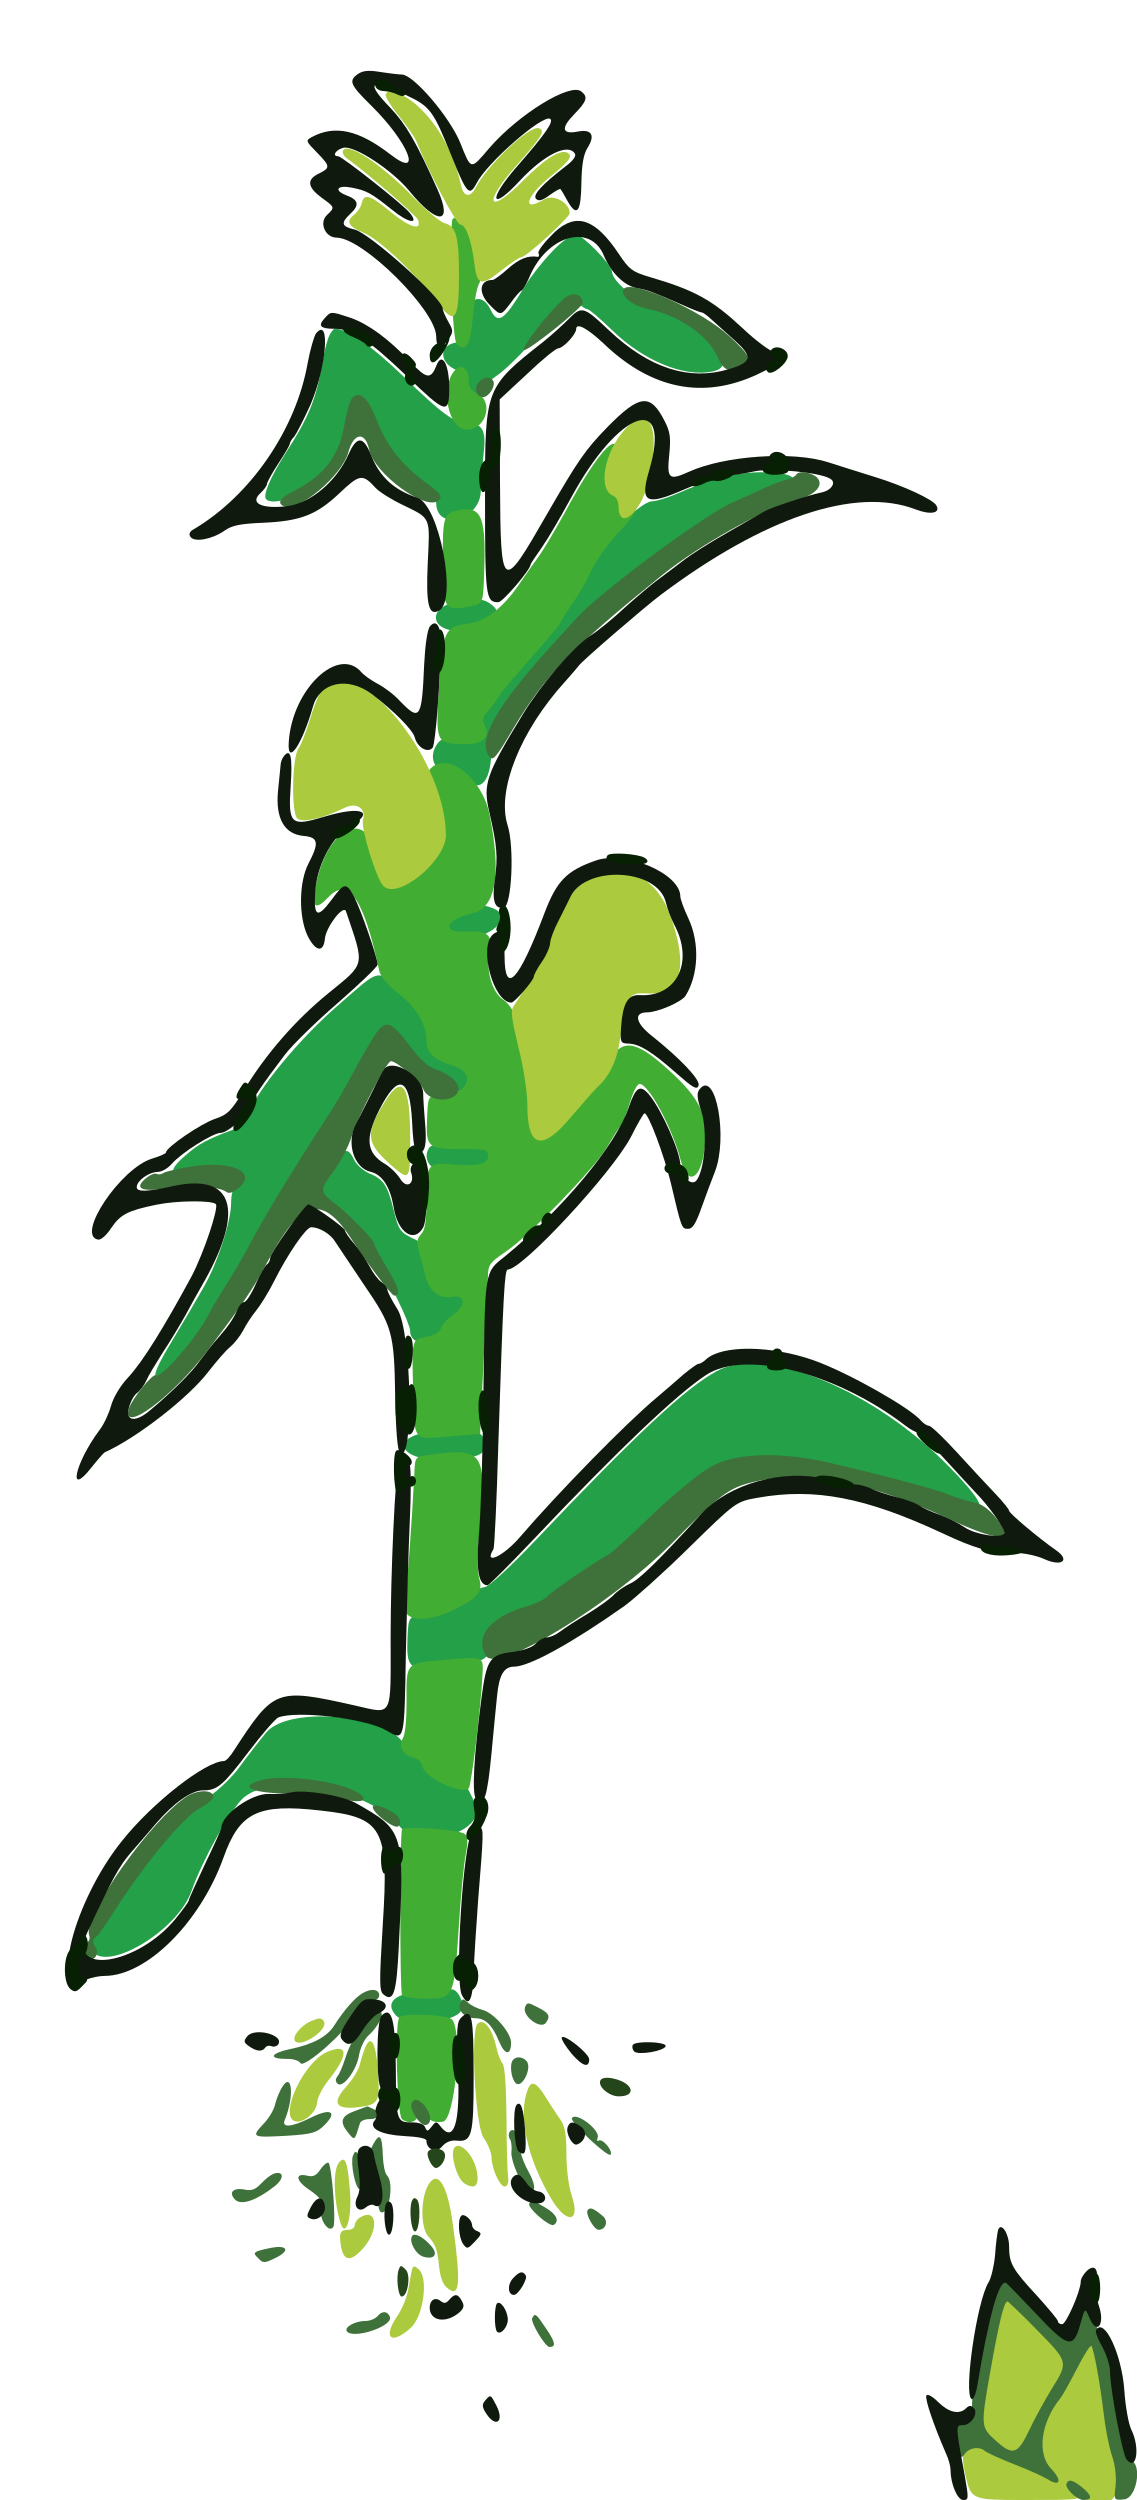
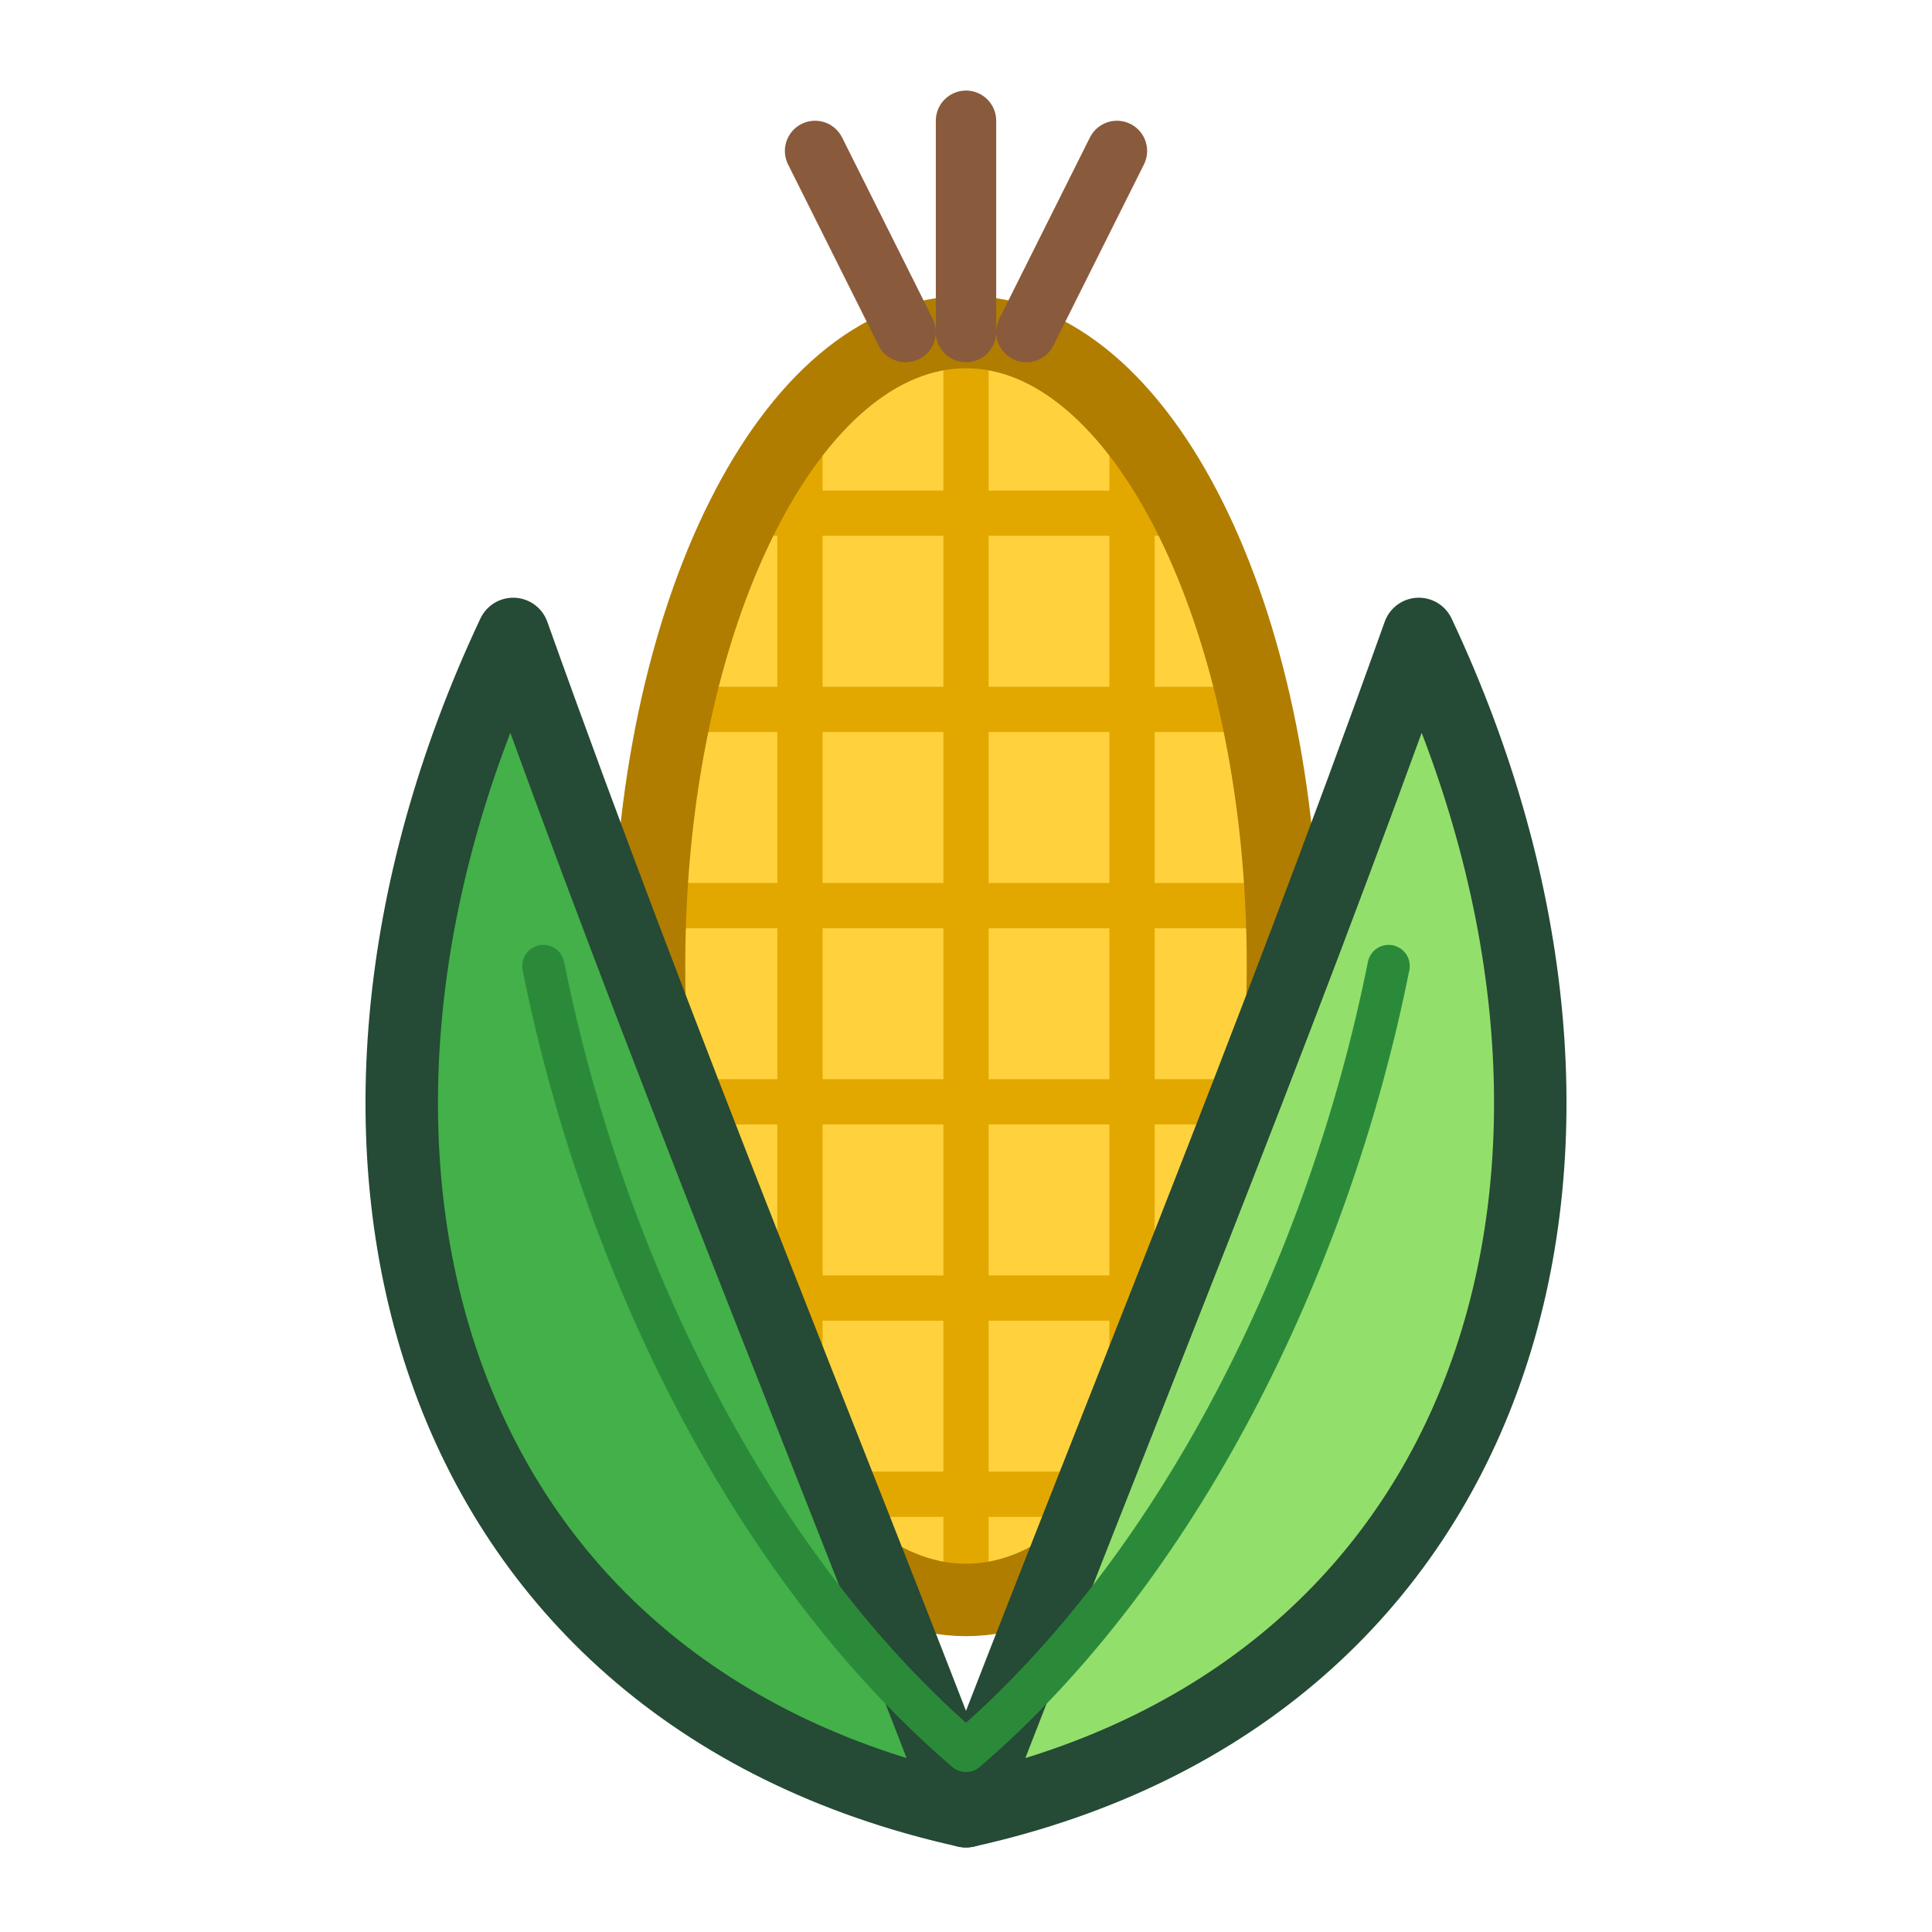
- <svg xmlns="http://www.w3.org/2000/svg" viewBox="0 0 349 768">
-   <g transform="translate(0,768) scale(0.1,-0.1)" fill="#23a048" stroke="none">
-     <path d="M1696 6907 c-28 -29 -67 -78 -86 -110 -61 -101 -80 -115 -102 -70 -30 62 -78 36 -78 -43 0 -50 -2 -53 -26 -56 -54 -6 -57 -59 -6 -83 15 -6 22 -20 24 -45 3 -40 45 -58 54 -23 3 10 27 33 53 51 26 18 83 75 127 126 88 105 99 113 124 91 9 -8 20 -15 25 -15 5 0 39 -29 76 -65 97 -94 222 -145 309 -126 101 21 -44 177 -196 211 -46 10 -112 66 -114 95 0 22 -92 115 -112 115 -12 0 -43 -22 -72 -53z" />
-     <path d="M1009 6643 c-6 -16 -15 -53 -20 -83 -17 -104 -41 -163 -111 -271 -48 -76 -72 -132 -60 -143 14 -15 72 -3 113 22 96 62 135 123 154 245 8 50 25 44 50 -19 34 -84 82 -148 145 -194 41 -30 60 -50 60 -65 0 -88 134 -54 137 35 1 30 5 84 9 119 8 70 -4 91 -52 91 -37 0 -78 30 -195 144 -100 96 -172 146 -210 146 -5 0 -14 -12 -20 -27z" />
-     <path d="M2205 6211 c-33 -10 -86 -30 -119 -45 -32 -14 -69 -26 -83 -26 -37 0 -175 -141 -206 -211 -13 -30 -41 -79 -61 -107 -20 -29 -36 -54 -36 -57 0 -3 -13 -20 -29 -38 -75 -82 -145 -164 -159 -187 -9 -14 -24 -35 -35 -47 -15 -17 -16 -25 -8 -41 20 -37 13 -42 -50 -39 -50 2 -63 -1 -75 -17 -29 -40 -11 -86 32 -86 12 0 36 -12 53 -26 50 -42 81 -3 81 102 0 49 81 177 177 278 10 11 37 42 60 69 88 100 406 343 503 383 25 10 143 64 169 77 72 36 -105 51 -214 18z" />
-     <path d="M1405 5831 c-97 -15 -83 -97 16 -88 92 8 134 48 87 81 -23 17 -36 17 -103 7z" />
-     <path d="M1423 4889 c-87 -25 -73 -104 16 -92 85 11 134 71 75 93 -30 12 -48 11 -91 -1z" />
-     <path d="M1040 4593 c-118 -102 -245 -255 -275 -331 -12 -29 -25 -44 -48 -52 -81 -30 -107 -44 -148 -80 -60 -52 -47 -67 44 -51 86 15 150 -8 112 -39 -9 -7 -15 -30 -15 -55 0 -42 -22 -122 -55 -200 -17 -40 -33 -68 -134 -237 -50 -84 -56 -108 -26 -108 15 0 126 132 158 189 11 20 35 59 52 86 18 28 52 86 75 130 24 44 61 109 83 145 22 36 56 92 75 125 20 33 48 76 63 95 14 19 50 78 79 130 108 193 99 181 119 170 10 -5 32 -31 49 -57 30 -47 76 -83 104 -83 8 0 25 -11 38 -25 24 -25 24 -25 47 -3 40 38 25 61 -56 88 -40 13 -46 19 -49 45 -6 69 -31 111 -97 163 -81 65 -64 69 -195 -45z" />
-     <path d="M1320 4156 c-19 -24 -8 -59 20 -67 108 -30 221 16 168 69 -18 18 -172 16 -188 -2z" />
-     <path d="M1012 4093 c-52 -70 -52 -84 -4 -116 46 -31 122 -106 122 -121 0 -6 11 -28 24 -47 39 -57 106 -195 106 -218 0 -48 78 -49 108 -2 9 14 29 37 45 49 47 41 29 85 -33 80 -37 -3 -39 0 -66 86 -11 32 -26 62 -34 66 -52 24 -55 29 -71 94 -19 76 -31 94 -76 112 -17 8 -38 26 -45 41 -20 41 -31 38 -76 -24z" />
-     <path d="M2202 3468 c-97 -53 -243 -189 -558 -521 -73 -77 -140 -139 -153 -142 -13 -2 -29 -9 -37 -15 -30 -25 -92 -53 -144 -64 -55 -12 -55 -12 -58 -74 -4 -93 4 -102 86 -96 144 11 177 27 166 82 -7 34 29 62 109 86 25 8 65 29 89 48 24 19 68 51 98 70 30 19 66 42 80 50 14 9 75 64 135 123 189 182 283 209 535 150 176 -40 318 -78 360 -95 131 -54 133 -27 8 102 -232 238 -568 377 -716 296z" />
-     <path d="M1315 3281 c-131 -22 -75 -96 65 -85 92 7 110 15 110 48 0 45 -56 56 -175 37z" />
-     <path d="M818 2358 c-24 -29 -61 -77 -82 -106 -35 -49 -111 -112 -135 -112 -47 0 -342 -411 -321 -449 40 -76 264 55 308 179 34 98 125 259 162 289 99 79 376 28 476 -88 69 -81 278 -16 232 72 -6 12 -14 29 -18 37 -4 8 -32 24 -63 35 -38 13 -57 25 -57 36 0 20 -31 49 -54 49 -9 0 -19 7 -22 15 -37 96 -354 128 -426 43z" />
-     <path d="M1302 1563 c-87 -5 -122 -34 -86 -74 28 -31 163 -25 196 8 21 21 -5 80 -31 71 -3 -1 -39 -4 -79 -5z" />
+ <svg xmlns="http://www.w3.org/2000/svg" viewBox="0 0 64 64" fill="none" stroke-linejoin="round" stroke-linecap="round">
+   <clipPath id="c">
+     <ellipse cx="32" cy="32" rx="10.5" ry="21" />
+   </clipPath>
+   <ellipse cx="32" cy="32" rx="10.5" ry="21" fill="#ffd23d" />
+   <g clip-path="url(#c)" stroke="#e3a800" stroke-width="1.5">
+     <path d="M26.5 8V58M32 8V58M37.5 8V58" />
+     <path d="M20 17H44M20 23.5H44M20 30H44M20 36.5H44M20 43H44M20 49.5H44" />
  </g>
-   <g transform="translate(0,768) scale(0.1,-0.1)" fill="#41ad33" stroke="none">
-     <path d="M1389 7003 c-10 -86 1 -367 14 -380 28 -28 43 -1 50 87 4 43 12 88 19 99 15 25 -2 139 -26 177 -15 22 -55 34 -57 17z" />
-     <path d="M1397 6542 c-46 -52 -20 -182 37 -182 60 0 84 88 31 112 -18 8 -25 19 -25 38 0 38 -22 55 -43 32z" />
-     <path d="M1863 6303 c-30 -30 -75 -99 -128 -198 -27 -49 -61 -107 -77 -130 -16 -22 -45 -63 -64 -91 -49 -72 -103 -113 -158 -120 -70 -10 -75 -21 -87 -188 -11 -175 -10 -178 64 -182 66 -4 97 19 77 56 -10 18 -8 26 7 43 11 12 26 33 35 47 8 14 54 68 102 122 47 53 86 99 86 102 0 4 16 29 36 58 20 28 47 75 60 104 13 29 50 81 83 117 57 60 68 83 35 70 -9 -3 -14 2 -14 15 0 11 -7 25 -16 32 -32 28 -37 50 -19 97 21 53 9 77 -22 46z" />
-     <path d="M1410 6113 c-47 -9 -50 -18 -50 -153 0 -151 4 -158 78 -144 46 9 46 9 49 94 7 182 -6 216 -77 203z" />
-     <path d="M1320 5316 c-9 -12 -7 -32 9 -95 31 -118 29 -134 -24 -190 -91 -97 -120 -92 -150 29 -34 138 -152 73 -185 -101 -13 -68 -2 -78 40 -34 61 63 108 -7 155 -227 3 -17 25 -43 59 -70 57 -45 86 -95 86 -147 0 -35 26 -59 82 -75 73 -22 46 -91 -36 -91 -41 0 -41 0 -44 -68 -4 -92 1 -97 104 -97 77 0 84 -2 84 -20 0 -26 -35 -34 -110 -27 -76 7 -80 1 -80 -107 0 -69 -4 -94 -16 -107 -14 -16 -15 -24 -5 -61 7 -24 15 -54 18 -68 10 -45 42 -71 80 -64 44 8 46 -25 4 -56 -17 -11 -33 -29 -36 -40 -4 -13 -20 -22 -48 -27 -42 -9 -42 -9 -38 -153 4 -173 -4 -162 112 -153 l94 8 7 150 c4 83 9 184 12 225 3 41 5 92 5 112 1 33 6 40 55 73 69 46 277 260 312 323 15 26 33 54 40 62 7 8 20 41 29 73 10 33 22 57 30 57 28 0 101 -137 126 -234 21 -82 62 -61 74 38 12 96 -13 151 -112 240 -105 95 -146 98 -189 13 -9 -18 -38 -54 -63 -82 -26 -27 -60 -67 -75 -88 -54 -71 -80 -53 -88 63 -11 155 -47 279 -91 308 -38 25 -56 96 -42 161 8 39 -13 54 -71 49 -81 -5 -67 37 17 56 72 17 90 117 53 303 -23 116 -133 199 -184 139z" />
-     <path d="M1320 3211 c-45 -6 -45 -6 -47 -56 -7 -145 -24 -373 -29 -392 -17 -62 54 -75 153 -27 73 36 87 54 75 96 -5 20 -6 69 -1 119 26 271 19 283 -151 260z" />
-     <path d="M1356 2580 c-110 -10 -108 -8 -107 -125 0 -59 -4 -104 -12 -116 -15 -24 0 -51 34 -59 15 -4 25 -14 27 -27 5 -34 122 -88 142 -67 8 9 37 248 42 344 3 64 10 62 -126 50z" />
-     <path d="M1235 2060 c-7 -11 -7 -498 0 -509 3 -6 34 -11 69 -11 90 0 91 0 105 215 6 99 16 202 22 230 7 37 6 52 -3 61 -14 13 -186 25 -193 14z" />
-     <path d="M1227 1483 c-15 -14 -8 -300 8 -313 22 -18 50 -8 49 18 -1 23 0 23 20 -3 17 -21 28 -26 56 -23 37 3 62 275 29 314 -12 15 -149 21 -162 7z" />
-   </g>
-   <g transform="translate(0,768) scale(0.1,-0.1)" fill="#abca3e" stroke="none">
-     <path d="M1185 7390 c-3 -5 15 -36 41 -67 25 -32 50 -67 54 -79 31 -81 122 -254 134 -254 17 0 34 -47 43 -118 8 -69 20 -73 83 -23 29 23 56 41 62 41 14 0 148 122 148 135 0 33 -50 60 -79 42 -72 -42 -54 12 24 74 48 39 62 56 54 65 -18 22 -68 -7 -139 -78 -110 -112 -130 -76 -24 43 80 91 90 107 70 115 -28 11 -158 -112 -195 -183 -17 -32 -37 -28 -45 8 -28 144 -135 282 -223 289 -1 0 -5 -4 -8 -10z" />
-     <path d="M1054 7218 c-4 -7 2 -19 15 -27 62 -45 209 -172 215 -186 13 -36 -26 -24 -85 25 -63 52 -81 57 -88 25 -2 -10 -12 -26 -24 -35 -25 -21 -17 -36 30 -55 46 -19 155 -121 217 -203 64 -85 76 -73 76 74 0 118 -9 149 -43 158 -14 3 -58 40 -98 81 -99 102 -200 168 -215 143z" />
-     <path d="M1921 6362 c-65 -69 -86 -187 -37 -205 9 -4 16 -17 16 -31 0 -80 69 -23 92 75 39 166 5 242 -71 161z" />
-     <path d="M986 5558 c-8 -13 -24 -54 -35 -92 -12 -38 -27 -76 -33 -84 -21 -24 -24 -203 -4 -217 18 -13 79 1 144 33 37 19 68 -2 57 -37 -7 -25 41 -182 63 -203 44 -44 192 78 192 157 -3 249 -294 584 -384 443z" />
-     <path d="M1810 4978 c-50 -26 -71 -57 -121 -182 -27 -67 -68 -144 -112 -208 -9 -13 -5 -41 16 -127 16 -63 27 -138 27 -176 0 -134 46 -144 138 -32 33 39 70 81 82 92 29 27 52 71 61 120 30 169 28 165 90 163 102 -5 126 82 67 242 -44 120 -141 162 -248 108z" />
-     <path d="M1184 4298 c-63 -100 -61 -128 17 -197 59 -51 59 -50 59 86 0 159 -24 194 -76 111z" />
-     <path d="M955 1471 c-32 -14 -60 -50 -48 -62 20 -20 103 37 88 61 -7 12 -13 12 -40 1z" />
-     <path d="M1467 1463 c-22 -21 -7 -312 18 -349 14 -20 25 -48 25 -61 0 -36 28 -95 42 -90 8 2 11 14 9 28 -2 13 -5 94 -5 180 -1 100 -5 161 -12 170 -7 8 -15 30 -19 49 -12 57 -39 92 -58 73z" />
-     <path d="M1121 1388 c-5 -13 -12 -35 -16 -51 -3 -15 -22 -46 -42 -68 -45 -50 -32 -71 40 -62 61 8 65 16 58 112 -6 87 -22 114 -40 69z" />
-     <path d="M1004 1376 c-71 -31 -147 -194 -99 -212 24 -10 68 27 69 57 1 14 16 44 33 66 66 82 64 118 -3 89z" />
-     <path d="M1622 1263 c-32 -78 -3 -213 71 -337 48 -81 92 -74 63 10 -9 28 -16 80 -16 126 0 60 -4 85 -18 106 -11 15 -31 46 -46 70 -28 45 -43 52 -54 25z" />
-     <path d="M1395 1081 c-12 -21 8 -92 31 -108 33 -21 47 -8 39 36 -9 51 -54 97 -70 72z" />
-     <path d="M1041 1036 c-19 -23 -16 -117 5 -185 16 -50 36 17 29 99 -7 91 -15 110 -34 86z" />
-     <path d="M1322 977 c-30 -35 -33 -140 -5 -169 20 -21 27 -41 31 -82 3 -37 11 -61 23 -72 42 -38 46 6 20 194 -15 111 -42 162 -69 129z" />
-     <path d="M1108 869 c-10 -5 -18 -17 -18 -24 0 -8 -9 -15 -19 -15 -26 0 -30 -8 -24 -48 8 -50 31 -52 70 -7 48 56 41 123 -9 94z" />
-     <path d="M1266 709 c-2 -8 -7 -34 -11 -58 -3 -24 -19 -64 -36 -88 -44 -66 -17 -88 43 -34 39 35 55 154 24 180 -13 11 -16 11 -20 0z" />
-     <path d="M3078 613 c-17 -20 -29 -66 -58 -228 -27 -151 -26 -161 14 -201 35 -35 35 -46 0 -19 -62 47 -91 8 -68 -90 18 -75 18 -75 187 -75 157 0 169 1 163 18 -6 16 -5 16 8 0 65 -85 151 9 111 121 -8 24 -19 81 -25 129 -27 226 -56 278 -100 178 -10 -22 -19 -34 -19 -25 -1 14 -181 209 -193 209 -3 0 -12 -8 -20 -17z m100 -448 c-1 -21 6 -43 17 -55 16 -18 -42 -4 -63 15 -3 2 40 74 45 75 1 0 2 -16 1 -35z" />
-   </g>
-   <g transform="translate(0,768) scale(0.1,-0.1)" fill="#3f713a" stroke="none">
-     <path d="M1916 6792 c-12 -20 26 -51 74 -61 99 -21 187 -83 215 -149 18 -41 38 -49 70 -28 35 23 32 31 -32 91 -86 81 -307 179 -327 147z" />
-     <path d="M1733 6763 c-50 -45 -133 -152 -123 -158 10 -6 180 130 180 144 0 28 -32 36 -57 14z" />
-     <path d="M1470 6505 c-15 -18 -6 -45 14 -45 18 0 40 36 31 50 -9 15 -31 12 -45 -5z" />
-     <path d="M1081 6456 c-7 -8 -16 -42 -22 -76 -16 -99 -62 -161 -159 -210 -42 -21 -50 -37 -26 -46 44 -17 177 96 196 166 16 61 52 66 64 9 14 -73 177 -192 213 -156 14 13 8 20 -50 63 -67 51 -110 107 -139 182 -27 71 -55 95 -77 68z" />
-     <path d="M2446 6222 c-3 -6 -18 -13 -33 -17 -16 -3 -55 -19 -88 -35 -33 -15 -67 -31 -75 -34 -80 -33 -407 -275 -479 -355 -13 -14 -48 -53 -78 -86 -170 -187 -227 -289 -190 -339 11 -15 20 -6 75 88 97 161 180 247 457 470 115 92 306 199 405 227 59 16 89 43 74 67 -12 19 -59 29 -68 14z" />
-     <path d="M1157 4508 c-13 -18 -45 -73 -72 -123 -26 -49 -64 -114 -84 -143 -35 -53 -115 -179 -172 -275 -16 -27 -48 -83 -70 -125 -23 -42 -55 -96 -71 -120 -15 -24 -37 -60 -47 -80 -38 -73 -145 -197 -162 -187 -10 7 -74 -73 -83 -102 -25 -82 136 37 244 181 99 131 140 190 176 259 106 202 172 223 264 80 45 -70 123 -173 131 -173 21 0 15 23 -21 83 -22 36 -40 70 -40 76 0 11 -79 92 -126 128 -42 32 -42 39 2 97 19 25 44 72 54 104 24 72 108 232 121 232 18 0 91 -64 100 -87 12 -32 74 -42 100 -16 23 23 -6 59 -63 78 -21 6 -48 31 -76 68 -60 79 -75 85 -105 45z" />
-     <path d="M585 4096 c-38 -6 -76 -15 -82 -19 -7 -5 -17 -6 -22 -3 -5 3 -20 -3 -32 -13 -39 -32 -15 -44 65 -31 68 11 162 5 182 -12 8 -6 21 -1 39 14 56 49 -26 84 -150 64z" />
-     <path d="M2180 3172 c-36 -21 -117 -88 -179 -148 -62 -60 -120 -113 -129 -118 -37 -19 -181 -117 -192 -131 -7 -9 -36 -22 -65 -31 -109 -31 -158 -92 -122 -151 34 -55 385 158 573 348 147 149 173 168 247 186 159 39 350 3 600 -112 160 -75 210 -73 145 4 -22 27 -44 42 -68 46 -19 4 -55 15 -80 25 -42 17 -183 54 -360 96 -156 36 -295 31 -370 -14z" />
-     <path d="M800 2211 c-74 -21 -19 -42 105 -41 44 0 107 -6 139 -15 58 -15 90 -9 64 12 -47 39 -233 65 -308 44z" />
-     <path d="M575 2162 c-108 -68 -323 -371 -301 -427 3 -8 1 -17 -4 -20 -13 -8 -13 -42 1 -51 19 -11 35 14 22 35 -10 15 -9 22 2 31 8 6 28 35 46 63 97 155 222 306 277 335 20 10 37 25 37 33 0 21 -46 22 -80 1z" />
-     <path d="M1146 2131 c-9 -14 66 -73 78 -61 7 7 7 16 1 26 -12 19 -73 46 -79 35z" />
-     <path d="M1114 1557 c-23 -13 -58 -53 -87 -99 -22 -35 -67 -59 -137 -73 -60 -13 -66 -30 -10 -30 19 1 39 -5 43 -13 11 -17 138 95 168 148 16 27 30 40 48 42 15 2 26 9 26 18 0 19 -24 23 -51 7z" />
-     <path d="M1414 1526 c-9 -23 14 -46 46 -46 31 0 52 -20 74 -73 17 -41 36 -42 36 -2 0 31 -54 93 -89 101 -14 4 -34 13 -43 22 -16 13 -18 13 -24 -2z" />
-     <path d="M1613 1514 c-10 -27 48 -70 64 -48 15 21 10 30 -28 49 -27 14 -30 14 -36 -1z" />
-     <path d="M1139 1487 c-31 -27 -62 -78 -79 -132 -7 -22 -17 -46 -23 -53 -7 -9 -7 -16 0 -23 16 -16 59 42 66 88 4 22 16 48 28 59 50 46 58 102 8 61z" />
-     <path d="M1577 1353 c-13 -12 -7 -60 8 -73 19 -16 50 47 33 68 -11 13 -31 16 -41 5z" />
-     <path d="M867 1269 c-8 -13 -18 -37 -22 -54 -3 -16 -20 -44 -37 -61 -37 -40 -33 -41 74 -35 78 5 91 9 115 33 41 41 19 53 -41 23 -60 -30 -92 -33 -81 -7 29 70 23 150 -8 101z" />
-     <path d="M1265 1220 c-10 -16 25 -72 43 -68 20 4 17 35 -5 61 -18 19 -29 22 -38 7z" />
-     <path d="M1090 1195 c-42 -15 -48 -33 -21 -66 21 -26 20 -27 37 29 2 6 14 12 28 12 32 0 42 16 17 29 -11 6 -21 10 -23 10 -2 -1 -19 -7 -38 -14z" />
-     <path d="M1757 1173 c-6 -13 112 -123 119 -112 7 12 -25 51 -37 43 -5 -3 -6 1 -3 9 9 23 -67 81 -79 60z" />
-     <path d="M1565 1130 c-3 -5 -3 -16 2 -22 4 -7 6 -25 4 -40 -2 -26 30 -101 49 -113 26 -16 28 9 5 51 -14 25 -25 53 -25 64 0 10 -4 21 -10 25 -5 3 -7 12 -4 19 6 17 -12 31 -21 16z" />
-     <path d="M1145 1090 c-15 -30 -16 -36 -1 -74 9 -23 16 -60 16 -83 0 -23 4 -44 9 -48 25 -15 43 89 20 112 -7 7 -12 34 -13 62 -2 63 -10 71 -31 31z" />
-     <path d="M1084 1057 c-8 -23 8 -102 21 -102 16 0 17 78 1 100 -14 19 -15 19 -22 2z" />
-     <path d="M984 1015 c-12 -18 -22 -23 -39 -19 -40 10 -37 -15 5 -43 36 -25 40 -32 36 -60 -5 -33 25 -75 38 -54 9 14 -5 190 -15 197 -4 2 -16 -7 -25 -21z" />
-     <path d="M840 1002 c-8 -3 -25 -16 -38 -30 -18 -19 -30 -23 -52 -18 -35 6 -49 -10 -27 -32 19 -18 67 -1 122 43 30 24 26 48 -5 37z" />
-     <path d="M1626 911 c-8 -12 62 -73 75 -66 19 12 8 34 -27 54 -40 24 -41 24 -48 12z" />
-     <path d="M1805 890 c-7 -12 20 -60 34 -60 22 0 31 27 13 42 -28 24 -40 29 -47 18z" />
-     <path d="M1266 811 c-11 -17 12 -58 36 -64 33 -9 45 8 22 34 -25 28 -51 41 -58 30z" />
-     <path d="M825 773 c-47 -10 -50 -13 -32 -30 15 -16 19 -16 52 0 50 24 38 43 -20 30z" />
-     <path d="M3056 633 c-30 -60 -68 -247 -70 -343 -1 -39 -4 -45 -26 -50 -29 -7 -39 -54 -19 -91 11 -21 13 -21 24 -6 13 18 45 22 60 8 6 -5 46 -24 90 -41 44 -17 90 -38 103 -46 39 -25 46 -4 11 32 -44 46 -32 142 28 216 6 7 29 48 51 91 22 43 42 75 45 70 8 -13 26 -112 37 -203 5 -47 17 -107 26 -134 10 -29 14 -66 11 -93 -5 -44 -5 -44 27 -41 37 4 55 102 22 120 -9 5 -16 22 -16 39 0 17 -4 38 -9 47 -5 9 -14 62 -21 117 -8 73 -20 118 -42 165 -17 36 -34 76 -39 89 -13 33 -35 12 -44 -40 -9 -54 -31 -60 -63 -18 -38 49 -144 159 -153 159 -5 0 -19 -21 -33 -47z m129 -110 c98 -100 98 -98 45 -183 -22 -36 -53 -93 -69 -127 -35 -74 -50 -78 -104 -29 -44 40 -44 45 -16 204 27 154 43 222 54 222 2 0 43 -39 90 -87z" />
-     <path d="M1160 565 c-7 -8 -23 -15 -37 -15 -31 0 -65 -18 -58 -31 17 -27 142 14 133 43 -7 19 -24 20 -38 3z" />
-     <path d="M1635 559 c-7 -11 40 -89 53 -89 21 0 18 15 -10 56 -32 48 -34 49 -43 33z" />
-     <path d="M3277 52 c-9 -13 30 -52 52 -52 28 0 26 14 -5 39 -28 22 -40 26 -47 13z" />
-   </g>
-   <g transform="translate(0,768) scale(0.1,-0.1)" fill="#10190d" stroke="none">
-     <path d="M1100 7453 c-30 -21 -25 -33 40 -97 115 -113 161 -229 60 -151 -98 76 -171 92 -242 54 -20 -11 -19 -12 18 -50 39 -40 39 -45 2 -63 -37 -18 -33 -42 11 -74 40 -29 40 -29 16 -52 -26 -24 -6 -70 29 -70 82 -1 306 -224 306 -304 0 -36 16 -41 37 -10 16 25 16 28 0 56 -9 16 -17 34 -17 40 0 31 -226 233 -271 243 -40 9 -43 20 -13 48 29 27 26 43 -12 57 -39 15 -29 32 14 24 48 -9 61 -16 127 -69 50 -41 85 -46 53 -8 -20 25 -208 173 -219 173 -20 0 -8 20 16 26 33 8 148 -67 201 -131 88 -108 137 -106 88 3 -67 149 -97 200 -145 251 -77 79 -63 92 46 40 77 -36 85 -47 142 -188 47 -117 55 -126 77 -84 31 62 203 212 226 198 12 -8 -13 -45 -103 -148 -90 -103 -79 -139 11 -41 75 80 148 115 168 82 5 -7 -6 -22 -26 -37 -75 -58 -105 -90 -93 -102 8 -8 19 -5 42 12 17 12 32 21 33 18 2 -2 11 -17 20 -34 30 -54 43 -38 44 53 1 58 7 89 19 108 24 38 13 58 -29 50 -50 -10 -54 10 -12 53 39 40 43 53 22 70 -34 28 -193 -70 -283 -174 -58 -68 -55 -69 -89 16 -32 79 -143 209 -179 210 -11 0 -41 4 -68 8 -34 6 -52 4 -67 -6z" />
-     <path d="M1705 6968 c-30 -29 -53 -58 -51 -65 3 -7 2 -12 -2 -12 -30 5 -57 -6 -91 -36 -21 -19 -43 -35 -48 -35 -40 0 -45 -39 -10 -75 35 -36 35 -36 64 2 15 21 31 40 36 41 4 2 14 20 23 40 53 128 187 168 229 67 23 -54 62 -92 101 -100 35 -6 47 -11 146 -54 26 -12 51 -21 54 -21 4 0 16 -9 28 -20 12 -11 43 -39 70 -63 60 -53 57 -70 -15 -91 -122 -37 -245 3 -368 119 -79 75 -84 76 -126 33 -18 -18 -52 -49 -76 -68 -179 -141 -179 -142 -179 -472 0 -314 2 -328 41 -328 13 0 99 100 99 116 0 2 16 26 35 53 19 27 59 96 90 153 146 270 311 327 239 82 -29 -99 -10 -109 107 -58 46 20 101 38 123 41 23 2 65 9 94 15 52 11 202 -3 233 -23 19 -11 3 -36 -28 -42 -36 -7 -154 -46 -173 -57 -8 -5 -60 -34 -115 -66 -55 -31 -114 -69 -132 -83 -18 -14 -51 -39 -74 -56 -23 -16 -71 -57 -108 -90 -36 -34 -85 -74 -109 -89 -53 -36 -150 -149 -205 -239 -114 -187 -124 -215 -104 -301 24 -104 27 -138 17 -208 -9 -65 -1 -92 28 -86 24 5 33 187 11 254 -33 106 39 288 176 439 20 22 39 45 43 50 9 14 203 181 251 217 318 239 600 334 784 263 47 -18 78 -11 63 13 -11 18 -99 59 -186 86 -47 15 -113 35 -146 46 -108 35 -319 20 -427 -29 -62 -28 -69 -23 -61 53 5 51 3 69 -14 102 -44 87 -77 83 -177 -19 -67 -69 -88 -99 -185 -267 -139 -242 -142 -241 -144 100 l-1 253 84 78 c46 44 89 79 96 79 15 0 55 43 55 59 0 21 34 3 84 -44 147 -141 306 -173 473 -95 85 40 102 61 53 68 -13 2 -58 35 -99 74 -93 87 -148 117 -285 157 -54 16 -63 23 -95 71 -72 108 -130 128 -196 68z" />
-     <path d="M997 6702 c-21 -23 -13 -32 30 -32 54 0 104 -32 222 -145 122 -117 131 -120 131 -36 0 71 -22 112 -39 69 -17 -44 -30 -43 -79 9 -69 73 -131 118 -186 137 -61 20 -59 20 -79 -2z" />
-     <path d="M971 6656 c-6 -8 -18 -49 -26 -92 -36 -204 -176 -407 -350 -510 -12 -6 -16 -15 -10 -23 11 -18 67 -8 105 19 23 16 47 21 117 24 116 5 165 24 236 91 62 59 71 60 111 16 11 -12 49 -36 85 -53 86 -42 82 -34 75 -178 -6 -128 3 -165 36 -145 55 34 -1 324 -68 346 -72 24 -116 64 -143 133 -23 57 -43 57 -68 1 -37 -84 -117 -151 -189 -160 -78 -9 -116 9 -82 40 11 10 20 23 20 28 0 5 16 34 35 63 19 29 35 56 35 60 0 4 6 15 14 23 7 9 29 52 49 96 50 115 63 275 18 221z" />
-     <path d="M1321 5756 c-8 -9 -15 -57 -18 -118 -7 -166 -13 -175 -74 -112 -18 20 -50 44 -70 54 -19 10 -41 26 -48 34 -71 85 -214 -52 -224 -214 -5 -75 41 -8 74 108 21 77 107 95 181 40 68 -52 126 -110 132 -133 8 -31 40 -50 55 -32 9 11 24 208 25 329 0 46 -15 66 -33 44z" />
-     <path d="M872 5357 c-5 -6 -10 -19 -10 -27 -1 -8 -4 -44 -8 -80 -8 -85 20 -133 79 -138 45 -4 48 -21 15 -84 -30 -57 -31 -164 -3 -223 24 -48 49 -53 53 -9 4 38 58 107 65 84 58 -171 61 -157 -54 -251 -102 -83 -192 -187 -259 -297 -40 -65 -50 -76 -89 -89 -43 -14 -151 -88 -151 -103 0 -4 -19 -12 -42 -19 -97 -29 -236 -236 -167 -249 9 -2 26 13 41 36 28 41 50 53 138 71 62 13 171 14 183 2 10 -10 -37 -150 -74 -221 -86 -159 -150 -262 -194 -310 -25 -26 -47 -63 -54 -89 -7 -25 -23 -59 -36 -75 -76 -103 -98 -209 -24 -114 19 24 37 44 40 46 100 45 260 170 319 248 25 32 55 67 68 77 12 10 30 33 39 50 9 18 27 45 40 61 13 16 38 56 55 90 41 82 98 166 114 166 25 0 60 -21 74 -45 8 -13 48 -71 87 -130 89 -130 94 -148 97 -347 2 -101 7 -163 14 -170 44 -44 37 371 -7 440 -17 27 -31 54 -31 60 0 6 -8 17 -19 24 -10 7 -26 29 -36 48 -10 19 -31 50 -46 68 -16 18 -29 37 -29 42 0 8 -101 80 -113 80 -10 0 -117 -149 -117 -164 0 -8 -5 -18 -11 -21 -5 -4 -21 -31 -34 -61 -13 -30 -29 -54 -35 -54 -6 0 -15 -10 -20 -22 -13 -30 -30 -54 -60 -88 -14 -15 -38 -46 -55 -69 -25 -36 -86 -97 -157 -156 -41 -34 -71 -31 -63 6 4 19 15 41 25 49 11 8 24 26 30 40 6 14 29 52 50 85 22 33 53 85 70 115 16 30 43 79 60 108 121 218 86 327 -95 289 -85 -19 -115 -19 -115 -4 0 20 38 47 65 47 12 0 31 11 43 25 30 34 126 95 151 95 22 0 91 63 91 83 0 13 36 66 106 158 23 30 96 101 163 159 66 58 121 110 121 117 0 20 -50 164 -71 206 -25 47 -31 47 -71 -8 -42 -56 -54 -52 -50 19 3 82 50 174 103 204 85 49 41 68 -75 33 -103 -31 -111 -24 -103 95 6 90 0 117 -21 91z" />
-     <path d="M1829 5036 c-89 -31 -119 -63 -156 -160 -79 -210 -123 -257 -123 -132 0 67 -10 86 -35 66 -46 -38 1 -210 56 -210 10 0 69 69 69 80 0 5 11 26 25 46 14 20 25 46 25 58 1 12 12 41 25 66 13 25 28 56 35 70 44 104 272 94 296 -14 4 -17 15 -47 25 -66 62 -115 8 -224 -106 -217 -36 2 -52 -25 -57 -98 -3 -48 -2 -50 23 -51 34 -1 72 -25 148 -92 50 -44 62 -51 67 -37 7 17 -57 84 -145 154 -49 39 -55 71 -13 71 32 0 106 32 118 51 40 64 44 162 9 237 -14 30 -25 60 -25 68 0 71 -170 143 -261 110z" />
-     <path d="M1181 4397 c-6 -8 -22 -38 -36 -68 -15 -30 -38 -76 -52 -103 -30 -57 -6 -134 46 -146 35 -8 60 -47 70 -107 12 -79 63 -114 91 -64 16 30 13 186 -4 200 -16 13 -41 -10 -33 -31 12 -35 -14 -51 -33 -20 -10 16 -32 38 -50 48 -54 33 -59 77 -16 162 59 118 95 105 102 -35 4 -91 13 -114 33 -89 9 11 11 36 7 83 -3 37 -6 80 -6 95 -1 51 -91 107 -119 75z" />
-     <path d="M2150 4335 c-10 -12 -10 -25 5 -71 19 -61 10 -179 -16 -211 -16 -18 -49 15 -49 48 0 39 -56 167 -95 215 -28 34 -42 26 -64 -39 -39 -115 -202 -311 -378 -455 -66 -53 -63 -35 -68 -427 -2 -176 -8 -369 -14 -430 -9 -108 -1 -155 27 -155 4 0 68 64 142 142 261 276 438 444 529 504 120 79 401 7 613 -156 14 -11 31 -20 36 -20 5 0 43 -37 83 -81 41 -45 84 -91 95 -103 41 -41 95 -117 89 -127 -10 -16 -91 -3 -123 20 -17 12 -50 28 -74 37 -23 8 -52 21 -64 29 -12 8 -44 20 -71 26 -26 7 -60 18 -75 25 -15 8 -39 14 -54 14 -14 0 -53 7 -87 16 -129 33 -298 -14 -383 -107 -135 -148 -192 -203 -219 -214 -17 -8 -39 -23 -50 -35 -10 -11 -46 -37 -79 -57 -34 -20 -72 -45 -85 -55 -13 -10 -31 -18 -41 -18 -9 0 -25 -9 -34 -19 -11 -12 -38 -21 -72 -26 -69 -8 -79 -23 -94 -135 -25 -188 -31 -303 -17 -318 24 -24 34 7 47 143 7 72 14 150 17 175 6 64 21 90 52 90 46 0 176 71 340 187 29 21 119 101 198 179 144 141 144 141 211 153 175 31 331 1 567 -109 100 -47 145 -60 215 -60 32 0 72 -8 97 -19 54 -25 82 -5 38 26 -53 37 -145 114 -145 122 0 4 -19 28 -42 52 -24 25 -77 82 -118 127 -41 45 -80 82 -86 82 -6 0 -17 7 -24 15 -33 40 -226 149 -330 186 -130 46 -282 48 -331 3 -8 -8 -19 -14 -24 -14 -4 0 -24 -15 -45 -32 -21 -18 -57 -50 -81 -70 -93 -77 -303 -292 -421 -429 -52 -61 -114 -89 -82 -38 3 5 10 152 15 326 15 460 19 533 29 533 45 0 321 298 378 407 20 40 39 73 42 73 12 0 61 -131 81 -215 33 -140 33 -140 53 -140 14 0 24 17 41 65 13 36 31 85 41 110 41 104 3 314 -46 255z" />
-     <path d="M1225 3188 c-11 -31 -25 -339 -25 -538 0 -252 9 -236 -111 -209 -241 54 -247 51 -370 -138 -11 -18 -25 -33 -31 -33 -56 0 -220 -128 -313 -245 -149 -185 -224 -479 -110 -427 14 7 40 12 56 12 129 0 293 163 365 362 50 141 105 168 299 146 192 -21 210 -54 191 -348 -11 -181 -11 -206 2 -217 31 -25 40 3 47 145 18 354 17 359 -132 443 -41 23 -156 42 -197 33 -17 -4 -48 -6 -69 -5 -53 3 -147 -64 -147 -104 0 -4 -22 -53 -50 -111 -27 -58 -50 -108 -50 -112 0 -4 -19 -30 -41 -57 -117 -142 -333 -175 -271 -42 79 170 98 204 136 248 17 19 51 59 75 87 55 64 109 102 145 102 44 0 61 15 140 119 41 54 82 101 91 105 58 22 269 -3 332 -40 57 -33 55 -38 60 245 3 135 8 316 12 401 4 85 4 163 -1 173 -10 20 -27 22 -33 5z" />
-     <path d="M1451 2056 c-28 -34 -55 -461 -32 -505 21 -39 33 -18 36 64 1 44 8 148 14 230 17 207 17 217 5 222 -6 2 -16 -3 -23 -11z" />
-     <path d="M1076 1485 c-30 -45 -35 -59 -25 -71 19 -23 35 -16 63 29 15 24 37 47 49 52 35 16 27 40 -14 43 -33 3 -38 -1 -73 -53z" />
-     <path d="M1172 1488 c-16 -16 -17 -209 -1 -225 8 -8 6 -18 -6 -36 -9 -15 -14 -31 -10 -37 4 -6 2 -17 -4 -24 -20 -24 18 -44 91 -48 42 -2 68 -7 68 -14 0 -28 31 -39 48 -18 11 13 27 20 44 18 48 -5 53 14 53 200 0 181 -5 208 -36 180 -16 -14 -17 -30 -12 -166 7 -162 -13 -223 -54 -170 -12 16 -14 16 -27 -1 -12 -15 -14 -16 -20 -2 -3 9 -18 15 -40 15 -48 0 -49 4 -50 166 -1 150 -13 193 -44 162z" />
-     <path d="M760 1425 c-12 -15 -12 -19 5 -31 22 -16 41 -18 50 -4 3 5 12 7 19 4 8 -3 17 0 21 6 18 29 -72 52 -95 25z" />
-     <path d="M1726 1421 c-3 -4 11 -27 30 -50 34 -39 54 -45 54 -17 0 17 -77 79 -84 67z" />
-     <path d="M1944 1398 c-3 -5 -1 -15 4 -20 13 -13 96 2 97 17 0 13 -93 16 -101 3z" />
-     <path d="M1587 1214 c-13 -13 -8 -131 6 -143 21 -17 25 -5 20 67 -5 66 -13 89 -26 76z" />
-     <path d="M1744 1146 c-7 -19 14 -58 28 -54 26 9 34 39 14 54 -25 18 -35 18 -42 0z" />
-     <path d="M1104 1080 c-7 -7 -8 -30 -2 -68 5 -39 4 -64 -4 -80 -15 -29 3 -52 26 -33 8 7 19 10 24 7 26 -16 35 25 19 82 -9 31 -18 66 -19 77 -4 22 -28 31 -44 15z" />
-     <path d="M1577 993 c-30 -29 32 -90 83 -81 23 5 18 33 -7 36 -12 2 -29 14 -37 28 -17 24 -27 29 -39 17z" />
-     <path d="M955 900 c-14 -27 -14 -31 0 -36 21 -8 47 15 43 39 -5 32 -25 31 -43 -3z" />
-     <path d="M1185 908 c-9 -24 -2 -93 10 -93 14 0 19 85 6 98 -7 7 -12 5 -16 -5z" />
-     <path d="M1417 873 c-12 -11 -8 -68 6 -87 12 -16 14 -15 36 8 21 22 22 26 7 32 -9 3 -16 12 -16 19 0 16 -25 37 -33 28z" />
-     <path d="M3066 829 c-2 -8 -7 -42 -9 -75 -3 -34 -12 -72 -20 -85 -36 -57 -78 -346 -52 -359 5 -3 14 18 18 45 34 207 66 322 87 312 3 -1 43 -42 90 -92 101 -108 117 -112 138 -37 15 54 15 54 29 21 23 -55 49 -19 28 40 -8 24 -12 54 -9 67 11 41 -2 60 -26 39 -11 -10 -20 -25 -20 -34 0 -29 -45 -131 -57 -131 -7 0 -13 4 -13 9 0 5 -29 39 -63 77 -77 83 -87 101 -87 152 0 41 -25 78 -34 51z" />
-     <path d="M1575 680 c-17 -19 -15 -50 4 -50 13 0 43 49 36 60 -9 15 -20 12 -40 -10z" />
-     <path d="M1380 615 c-9 -11 -16 -12 -26 -4 -17 14 -34 3 -34 -20 0 -42 51 -50 92 -14 13 12 15 20 7 34 -12 23 -22 24 -39 4z" />
-     <path d="M1527 604 c-9 -9 -9 -78 0 -87 11 -11 33 14 33 37 0 26 -22 60 -33 50z" />
-     <path d="M3367 522 c-3 -4 5 -27 19 -51 13 -24 24 -58 24 -76 0 -53 38 -255 51 -271 31 -37 42 37 14 93 -8 17 -18 71 -21 120 -8 111 -62 226 -87 185z" />
-     <path d="M2846 321 c-6 -9 23 -93 60 -178 8 -17 14 -39 14 -50 0 -43 21 -93 39 -93 17 0 17 4 5 73 -29 157 -29 157 -6 157 26 0 49 37 33 53 -8 8 -14 8 -23 -1 -21 -21 -54 -13 -86 19 -17 17 -33 26 -36 20z" />
-     <path d="M1490 305 c-10 -12 -9 -20 4 -40 30 -45 56 -24 31 25 -18 35 -18 35 -35 15z" />
-   </g>
-   <g transform="translate(0,768) scale(0.1,-0.1)" fill="#071f03" stroke="none">
-     <path d="M1155 7430 c-9 -15 4 -30 26 -30 11 0 29 -5 39 -10 12 -6 21 -7 25 0 3 5 -12 18 -34 30 -46 23 -48 23 -56 10z" />
-     <path d="M1055 6670 c-4 -6 9 -17 29 -25 19 -8 38 -19 41 -25 7 -11 25 -4 25 10 0 22 -84 57 -95 40z" />
-     <path d="M1369 6643 c-1 -4 -1 -12 0 -16 1 -5 -3 -6 -9 -2 -15 9 -40 -13 -40 -36 0 -33 17 -29 43 11 14 22 21 42 16 45 -5 4 -10 3 -10 -2z" />
-     <path d="M2370 6606 c-9 -11 -7 -17 7 -25 16 -9 16 -10 1 -11 -22 0 -33 -19 -19 -33 12 -12 61 27 61 49 0 22 -36 36 -50 20z" />
-     <path d="M1237 6592 c-4 -5 0 -18 7 -28 10 -13 11 -23 4 -31 -14 -17 10 -49 25 -34 7 7 6 15 -1 24 -9 10 -9 16 0 25 10 10 7 17 -9 33 -11 12 -23 17 -26 11z" />
-     <path d="M1517 6363 c-4 -3 -7 -28 -7 -55 0 -27 -4 -47 -9 -44 -16 11 -32 -22 -29 -61 4 -49 21 -46 31 6 5 23 13 40 20 38 8 -1 13 17 15 52 3 51 -6 79 -21 64z" />
-     <path d="M2365 6281 c-3 -6 -3 -11 1 -11 4 0 -1 -6 -12 -14 -26 -20 -7 -38 37 -34 30 3 34 6 34 33 -1 31 -44 50 -60 26z" />
-     <path d="M2190 6226 c-6 -8 -17 -13 -24 -10 -15 6 -52 -21 -39 -29 5 -3 20 0 34 7 13 7 29 11 35 9 18 -6 66 16 59 27 -9 15 -51 12 -65 -4z" />
-     <path d="M1346 5743 c-3 -3 -6 -19 -6 -34 0 -15 -4 -39 -9 -53 -10 -25 10 -58 23 -38 22 36 15 148 -8 125z" />
-     <path d="M1080 5155 c-7 -8 -20 -15 -30 -15 -27 0 -47 -28 -26 -36 19 -7 89 42 81 57 -8 12 -10 12 -25 -6z" />
-     <path d="M1866 5052 c-9 -14 1 -19 60 -27 49 -6 79 5 54 20 -19 12 -107 18 -114 7z" />
-     <path d="M1535 4890 c-3 -5 -3 -14 0 -20 3 -5 1 -18 -5 -29 -7 -14 -7 -22 1 -26 6 -4 8 -18 5 -30 -9 -34 12 -42 24 -10 21 56 0 155 -25 115z" />
-     <path d="M737 4336 c-17 -26 -13 -38 9 -29 21 8 17 -10 -12 -52 -29 -43 -19 -68 12 -33 44 51 54 92 29 116 -23 22 -23 22 -38 -2z" />
-     <path d="M1257 4153 c-14 -14 -6 -45 13 -50 16 -4 20 -15 22 -77 4 -94 22 -91 26 5 3 87 -30 154 -61 122z" />
-     <path d="M2043 4098 c-7 -13 7 -27 22 -22 7 3 19 -4 25 -16 16 -31 34 -12 21 22 -9 25 -55 36 -68 16z" />
-     <path d="M1671 3946 c-7 -8 -10 -20 -6 -25 3 -6 0 -9 -7 -6 -19 8 -64 -40 -48 -50 17 -11 98 71 84 85 -8 8 -15 6 -23 -4z" />
-     <path d="M1245 3568 c-9 -24 -2 -93 10 -93 14 0 19 85 6 98 -7 7 -12 5 -16 -5z" />
-     <path d="M2375 3531 c-3 -6 -3 -11 1 -11 4 0 0 -8 -9 -18 -19 -21 -13 -32 18 -32 28 0 38 10 25 26 -6 6 -9 17 -8 24 4 16 -18 24 -27 11z" />
-     <path d="M1255 3420 c-4 -6 -14 -9 -23 -8 -14 3 -17 -6 -17 -54 0 -32 4 -57 8 -55 5 1 13 -6 19 -16 19 -35 38 -1 38 69 0 59 -11 87 -25 64z" />
-     <path d="M1475 3398 c-12 -31 -1 -123 15 -123 12 0 14 12 12 60 -4 61 -16 91 -27 63z" />
-     <path d="M2816 3282 c-8 -13 61 -75 74 -67 7 4 -1 19 -24 41 -37 36 -42 39 -50 26z" />
-     <path d="M1217 3223 c-11 -10 -8 -121 3 -128 6 -3 13 0 16 9 3 8 12 12 19 10 16 -6 29 12 20 26 -5 8 -11 7 -21 -1 -11 -9 -14 -7 -14 15 0 15 5 25 13 24 6 -2 12 3 12 11 0 16 -39 44 -48 34z" />
-     <path d="M2505 3141 c-3 -6 0 -13 7 -15 81 -23 101 -27 110 -18 13 13 -14 28 -68 37 -27 4 -44 2 -49 -4z" />
-     <path d="M3015 2930 c-11 -18 26 -32 77 -28 65 4 70 21 8 25 -25 2 -53 5 -62 7 -10 2 -20 1 -23 -4z" />
-     <path d="M1457 2154 c-3 -4 -3 -19 0 -35 4 -20 0 -36 -12 -49 -11 -12 -15 -26 -11 -37 9 -21 43 18 62 71 15 40 -13 76 -39 50z" />
-     <path d="M1177 2004 c-10 -11 -8 -72 2 -79 5 -3 16 4 24 15 7 11 17 17 20 14 10 -10 20 24 13 42 -5 12 -10 13 -19 5 -9 -7 -17 -7 -23 -1 -6 6 -13 7 -17 4z" />
-     <path d="M243 1723 c-4 -10 -15 -24 -25 -31 -24 -17 -25 -103 -2 -122 13 -11 19 -10 36 8 20 19 20 22 5 28 -21 8 -22 47 -2 64 17 14 20 56 5 65 -6 3 -13 -2 -17 -12z" />
-     <path d="M1401 1667 c-17 -21 -10 -72 9 -72 8 0 18 -8 23 -19 6 -15 10 -16 22 -6 19 16 19 64 0 80 -8 7 -15 9 -15 4 0 -4 -6 0 -13 10 -12 16 -14 16 -26 3z" />
-     <path d="M1201 1426 c-9 -11 -10 -24 -4 -43 13 -38 27 -35 31 6 4 40 -10 58 -27 37z" />
-     <path d="M1397 1424 c-14 -14 -8 -131 8 -144 21 -18 29 9 22 77 -6 55 -17 80 -30 67z" />
-     <path d="M1164 1257 c-8 -21 4 -40 21 -33 7 2 15 -4 18 -16 8 -28 27 -13 27 22 0 31 -14 47 -25 30 -5 -8 -11 -7 -21 1 -11 9 -15 8 -20 -4z" />
-     <path d="M3356 688 c-2 -7 -6 -20 -9 -28 -6 -21 11 -63 23 -55 13 8 13 82 0 90 -6 3 -12 0 -14 -7z" />
-   </g>
-   <g transform="translate(0,768) scale(0.1,-0.1)" fill="#25461b" stroke="none">
-     <path d="M1845 1290 c-11 -18 25 -50 56 -50 57 0 44 42 -18 55 -19 4 -34 2 -38 -5z" />
-     <path d="M1315 1070 c-7 -11 12 -50 24 -50 15 0 33 29 27 45 -6 17 -41 20 -51 5z" />
-     <path d="M1265 918 c-9 -24 -2 -93 10 -93 14 0 19 85 6 98 -7 7 -12 5 -16 -5z" />
-     <path d="M1225 708 c-9 -23 -2 -83 9 -83 19 0 29 67 12 83 -14 14 -16 14 -21 0z" />
-   </g>
+   <ellipse cx="32" cy="32" rx="10.5" ry="21" stroke="#b07d00" stroke-width="2.4" />
+   <path d="M30 11L27 5M32 11V4M34 11L37 5" stroke="#8a5a3c" stroke-width="2" />
+   <path d="M32 60C14 56 9 38 17 21C22 35 27 47 32 60Z" fill="#43b049" stroke="#254a35" stroke-width="2.4" />
+   <path d="M32 60C50 56 55 38 47 21C42 35 37 47 32 60Z" fill="#93df6c" stroke="#254a35" stroke-width="2.4" />
+   <path d="M32 58C25 52 20 42 18 32M32 58C39 52 44 42 46 32" stroke="#2b8a3a" stroke-width="1.4" />
</svg>
